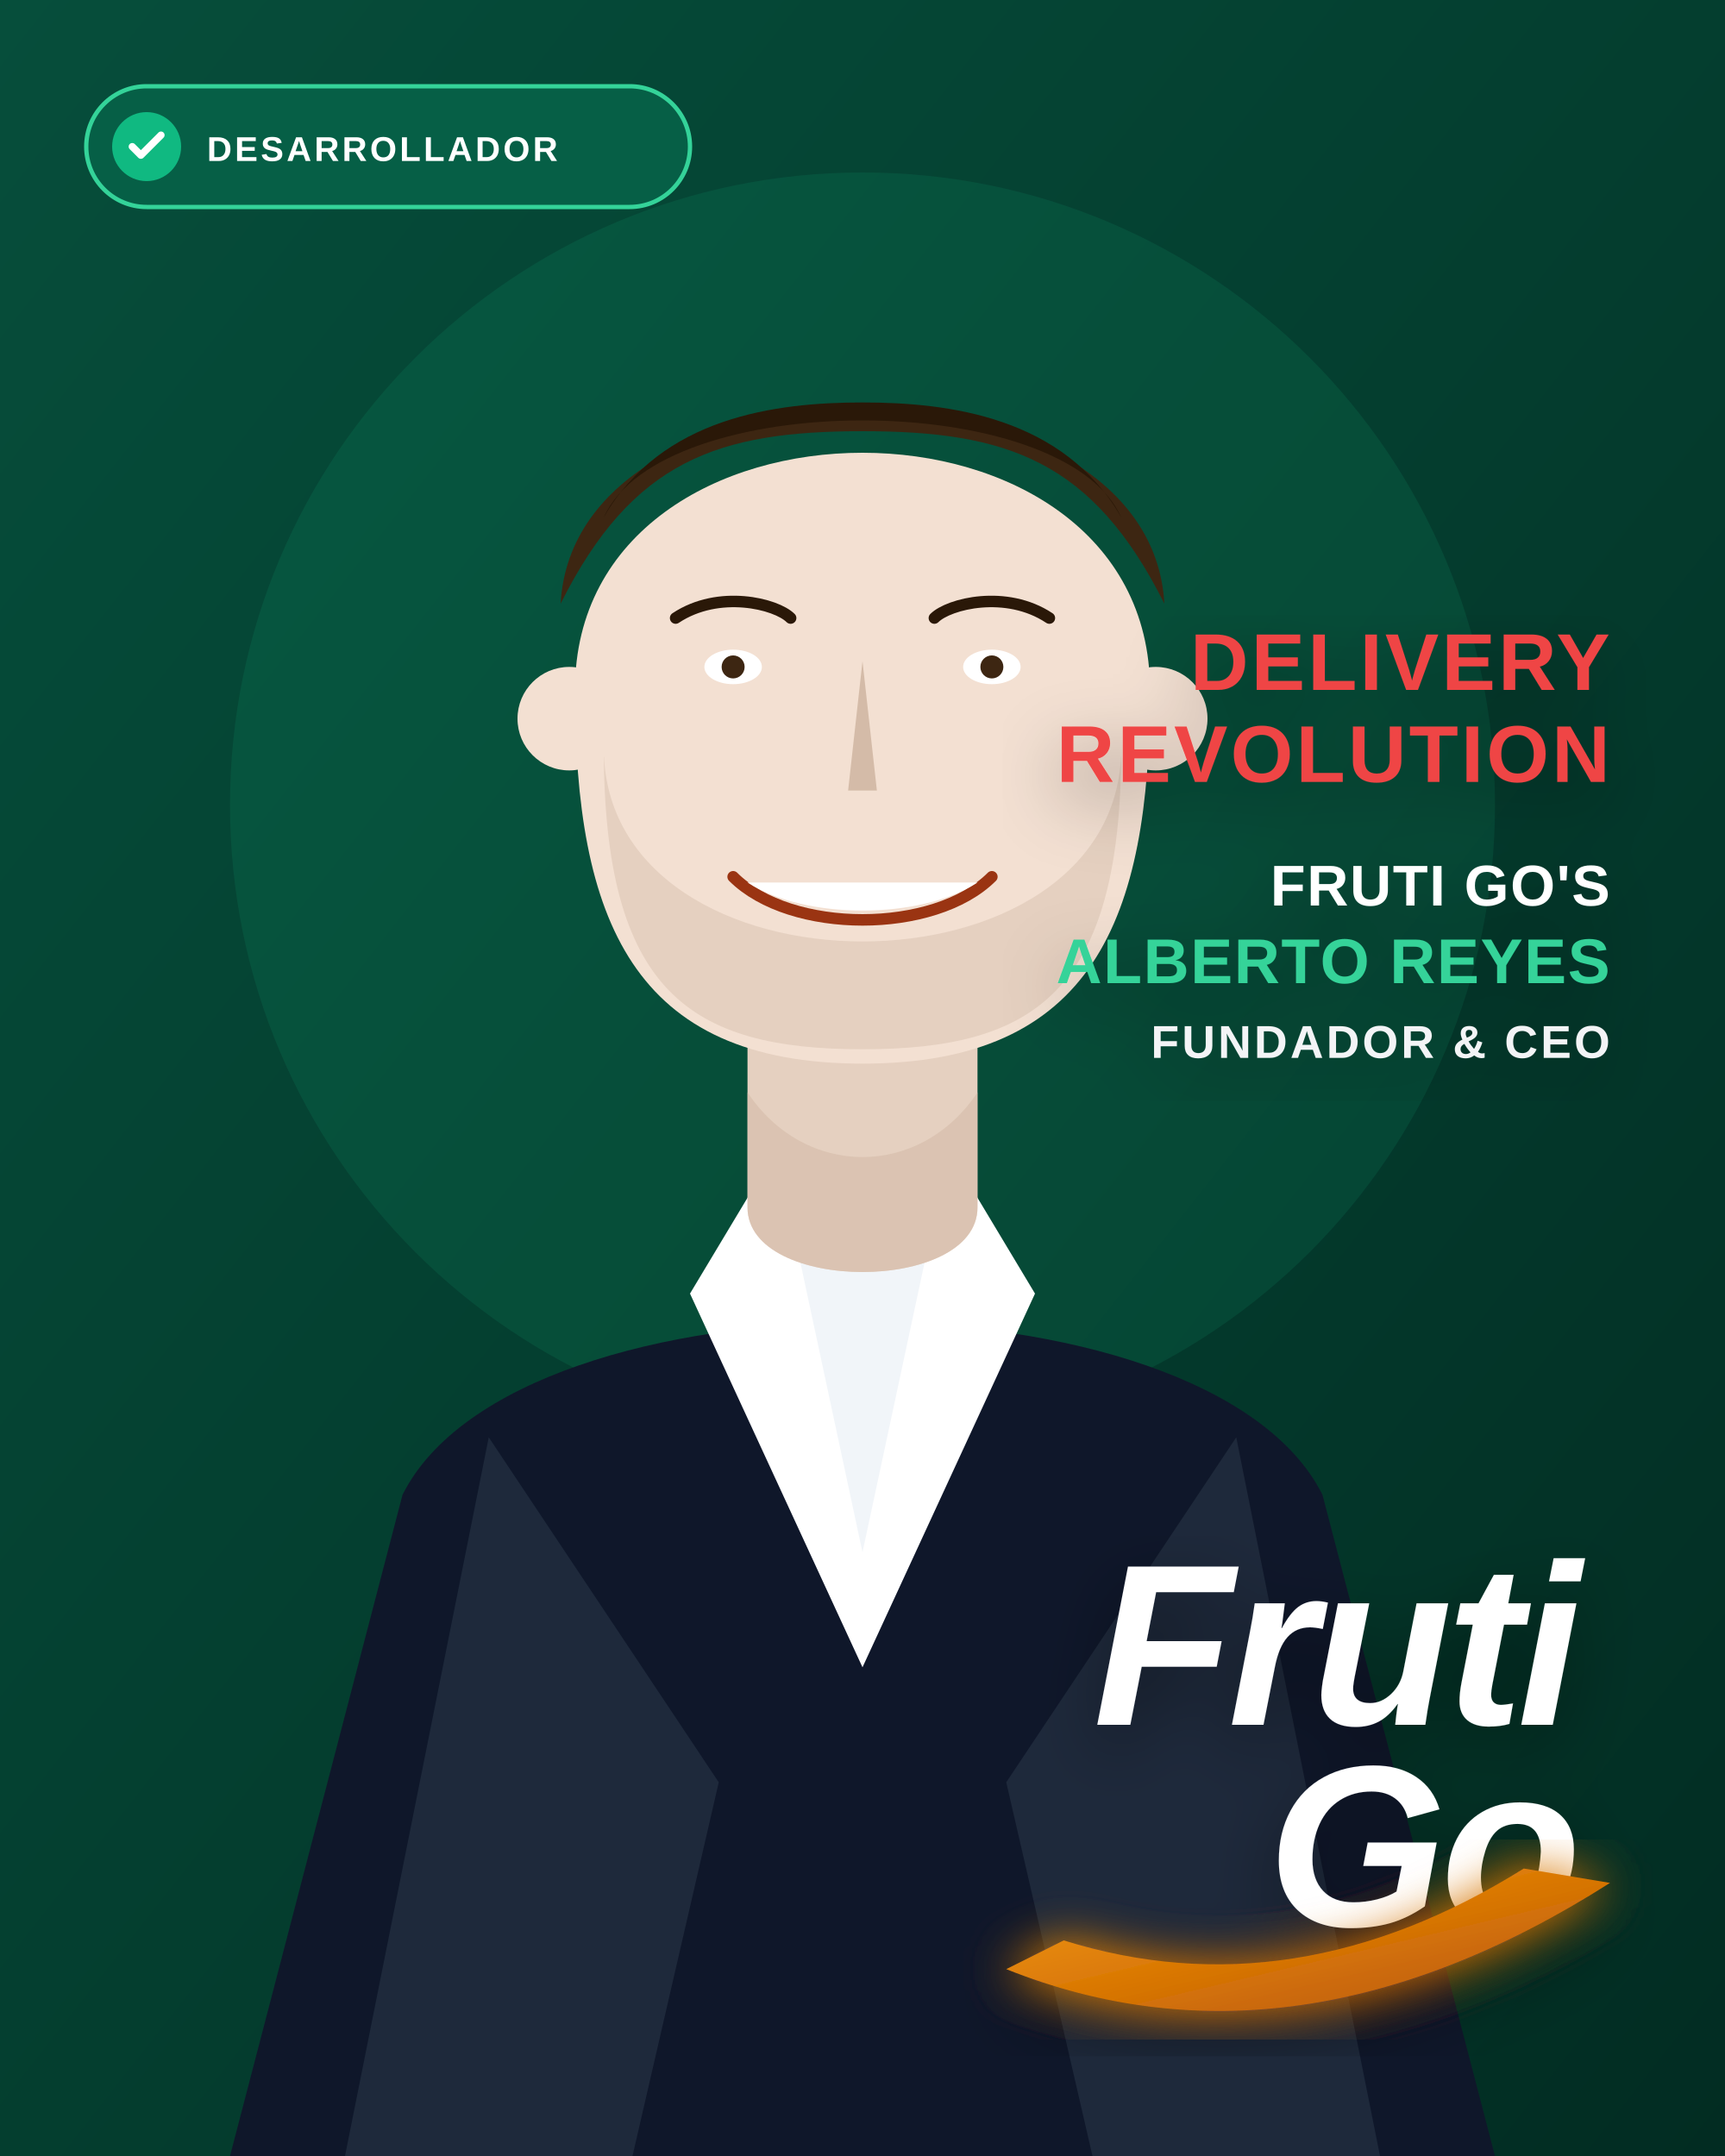
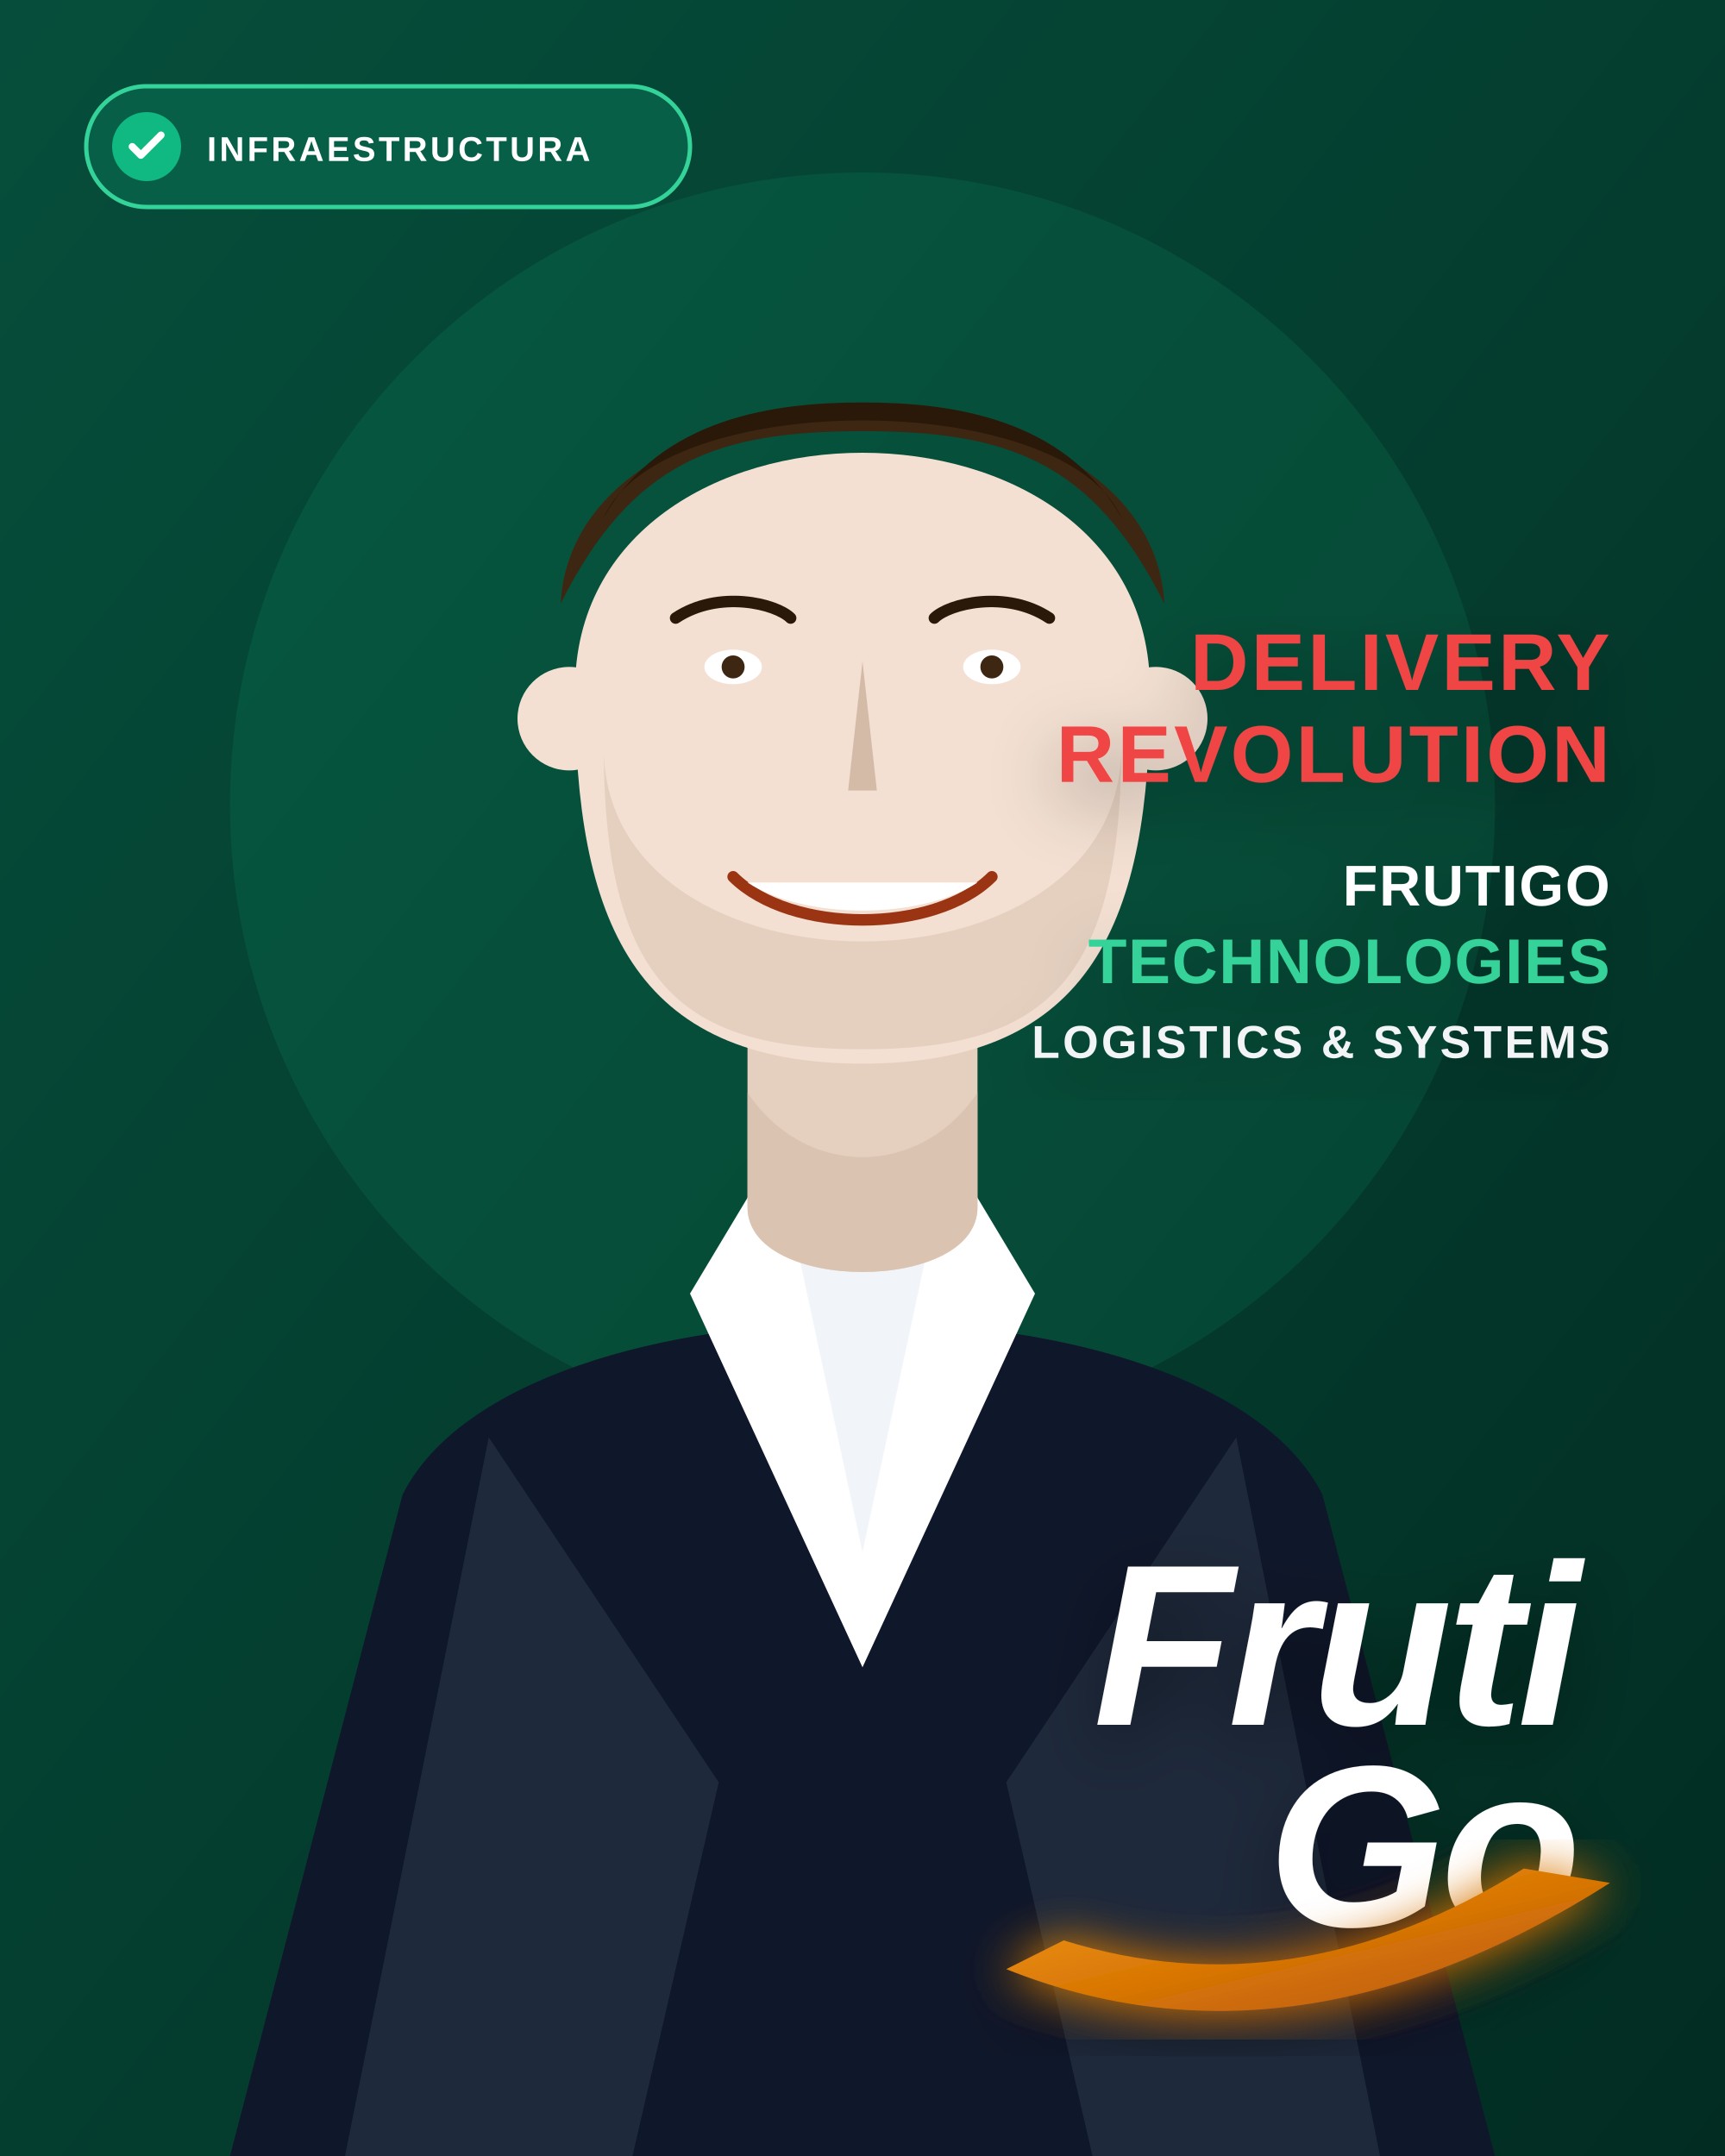
<svg xmlns="http://www.w3.org/2000/svg" viewBox="0 0 600 750" width="100%" height="100%">
  <defs>
    <linearGradient id="bgGradient" x1="0%" y1="0%" x2="100%" y2="100%">
      <stop offset="0%" stop-color="#064E3B" />
      <stop offset="50%" stop-color="#043E2F" />
      <stop offset="100%" stop-color="#022C22" />
    </linearGradient>
    <linearGradient id="goldGradient" x1="0%" y1="0%" x2="100%" y2="100%">
      <stop offset="0%" stop-color="#F59E0B" />
      <stop offset="50%" stop-color="#D97706" />
      <stop offset="100%" stop-color="#B45309" />
    </linearGradient>
    <filter id="glow" x="-20%" y="-20%" width="140%" height="140%">
      <feGaussianBlur stdDeviation="8" result="blur" />
      <feComposite in="SourceGraphic" in2="blur" operator="over" />
    </filter>
    <filter id="dropShadow" x="-10%" y="-10%" width="120%" height="120%">
      <feDropShadow dx="0" dy="8" stdDeviation="12" flood-color="#000000" flood-opacity="0.4" />
    </filter>
  </defs>
  <rect width="600" height="750" fill="url(#bgGradient)" rx="0" />
  <circle cx="300" cy="280" r="220" fill="#10B981" opacity="0.12" />
  <g id="executive-figure">
    <path d="M 80 750 L 140 520 C 180 440, 420 440, 460 520 L 520 750 Z" fill="#0F172A" />
    <path d="M 170 500 L 250 620 L 220 750 L 120 750 Z" fill="#1E293B" />
    <path d="M 430 500 L 350 620 L 380 750 L 480 750 Z" fill="#1E293B" />
    <path d="M 240 450 L 300 580 L 360 450 L 330 400 L 270 400 Z" fill="#FFFFFF" />
    <path d="M 270 400 L 300 540 L 330 400 Z" fill="#F1F5F9" />
    <path d="M 260 340 L 260 420 C 260 450, 340 450, 340 420 L 340 340 Z" fill="#E5D0C0" />
    <path d="M 260 380 C 280 410, 320 410, 340 380 L 340 420 C 340 450, 260 450, 260 420 Z" fill="#D4BBA8" opacity="0.6" />
    <path d="M 200 240 C 200 130, 400 130, 400 240 C 400 320, 380 370, 300 370 C 220 370, 200 320, 200 240 Z" fill="#F3E0D2" />
    <path d="M 210 260 C 210 350, 390 350, 390 260 C 390 345, 360 365, 300 365 C 240 365, 210 345, 210 260 Z" fill="#E5D0C0" />
    <path d="M 195 210 C 200 120, 400 120, 405 210 C 380 160, 350 150, 300 150 C 250 150, 220 160, 195 210 Z" fill="#3D2612" />
    <path d="M 210 180 C 230 135, 370 135, 390 180 C 370 145, 330 140, 300 140 C 270 140, 230 145, 210 180 Z" fill="#2A1808" />
    <circle cx="198" cy="250" r="18" fill="#F3E0D2" />
    <circle cx="402" cy="250" r="18" fill="#F3E0D2" />
    <path d="M 235 215 C 250 205, 270 210, 275 215" stroke="#2A1808" stroke-width="4" stroke-linecap="round" fill="none" />
    <path d="M 325 215 C 330 210, 350 205, 365 215" stroke="#2A1808" stroke-width="4" stroke-linecap="round" fill="none" />
    <ellipse cx="255" cy="232" rx="10" ry="6" fill="#FFFFFF" />
    <circle cx="255" cy="232" r="4" fill="#3D2612" />
    <ellipse cx="345" cy="232" rx="10" ry="6" fill="#FFFFFF" />
    <circle cx="345" cy="232" r="4" fill="#3D2612" />
    <path d="M 300 230 L 295 275 L 305 275 Z" fill="#D4BBA8" />
    <path d="M 255 305 C 275 325, 325 325, 345 305" stroke="#9A3412" stroke-width="4" stroke-linecap="round" fill="none" />
    <path d="M 260 307 C 280 320, 320 320, 340 307" fill="#FFFFFF" />
  </g>
  <g id="text-overlays" filter="url(#dropShadow)">
    <text x="560" y="240" text-anchor="end" font-family="'Plus Jakarta Sans', Arial, sans-serif" font-weight="900" font-size="28" fill="#EF4444" letter-spacing="1">
      DELIVERY
    </text>
    <text x="560" y="272" text-anchor="end" font-family="'Plus Jakarta Sans', Arial, sans-serif" font-weight="900" font-size="28" fill="#EF4444" letter-spacing="1">
      REVOLUTION
    </text>
    <text x="560" y="315" text-anchor="end" font-family="'Plus Jakarta Sans', Arial, sans-serif" font-weight="800" font-size="20" fill="#FFFFFF" letter-spacing="0.5">
-       FRUTI GO'S
+       FRUTIGO
    </text>
    <text x="560" y="342" text-anchor="end" font-family="'Plus Jakarta Sans', Arial, sans-serif" font-weight="800" font-size="22" fill="#34D399" letter-spacing="0.5">
-       ALBERTO REYES
+       TECHNOLOGIES
    </text>
    <text x="560" y="368" text-anchor="end" font-family="'Plus Jakarta Sans', Arial, sans-serif" font-weight="700" font-size="16" fill="#F3F4F6" letter-spacing="1">
-       FUNDADOR &amp; CEO
+       LOGISTICS &amp; SYSTEMS
    </text>
  </g>
  <g id="brand-logo" transform="translate(320, 520)" filter="url(#dropShadow)">
    <text x="230" y="80" text-anchor="end" font-family="'Plus Jakarta Sans', Arial, sans-serif" font-weight="900" font-style="italic" font-size="80" fill="#FFFFFF" letter-spacing="-2">
      Fruti
    </text>
    <text x="230" y="150" text-anchor="end" font-family="'Plus Jakarta Sans', Arial, sans-serif" font-weight="900" font-style="italic" font-size="80" fill="#FFFFFF" letter-spacing="-2">
      Go
    </text>
    <path d="M 30 165 Q 130 205 240 135 L 210 130 Q 130 180 50 155 Z" fill="url(#goldGradient)" filter="url(#glow)" />
  </g>
  <g id="verification-chip" transform="translate(30, 30)">
    <rect width="210" height="42" rx="21" fill="#065F46" stroke="#34D399" stroke-width="1.5" />
    <circle cx="21" cy="21" r="12" fill="#10B981" />
    <path d="M 16 21 L 19 24 L 26 17" stroke="#FFFFFF" stroke-width="2.5" stroke-linecap="round" stroke-linejoin="round" fill="none" />
    <text x="42" y="26" font-family="'Plus Jakarta Sans', Arial, sans-serif" font-weight="800" font-size="12" fill="#FFFFFF" letter-spacing="1">
-       DESARROLLADOR
+       INFRAESTRUCTURA
    </text>
  </g>
</svg>
